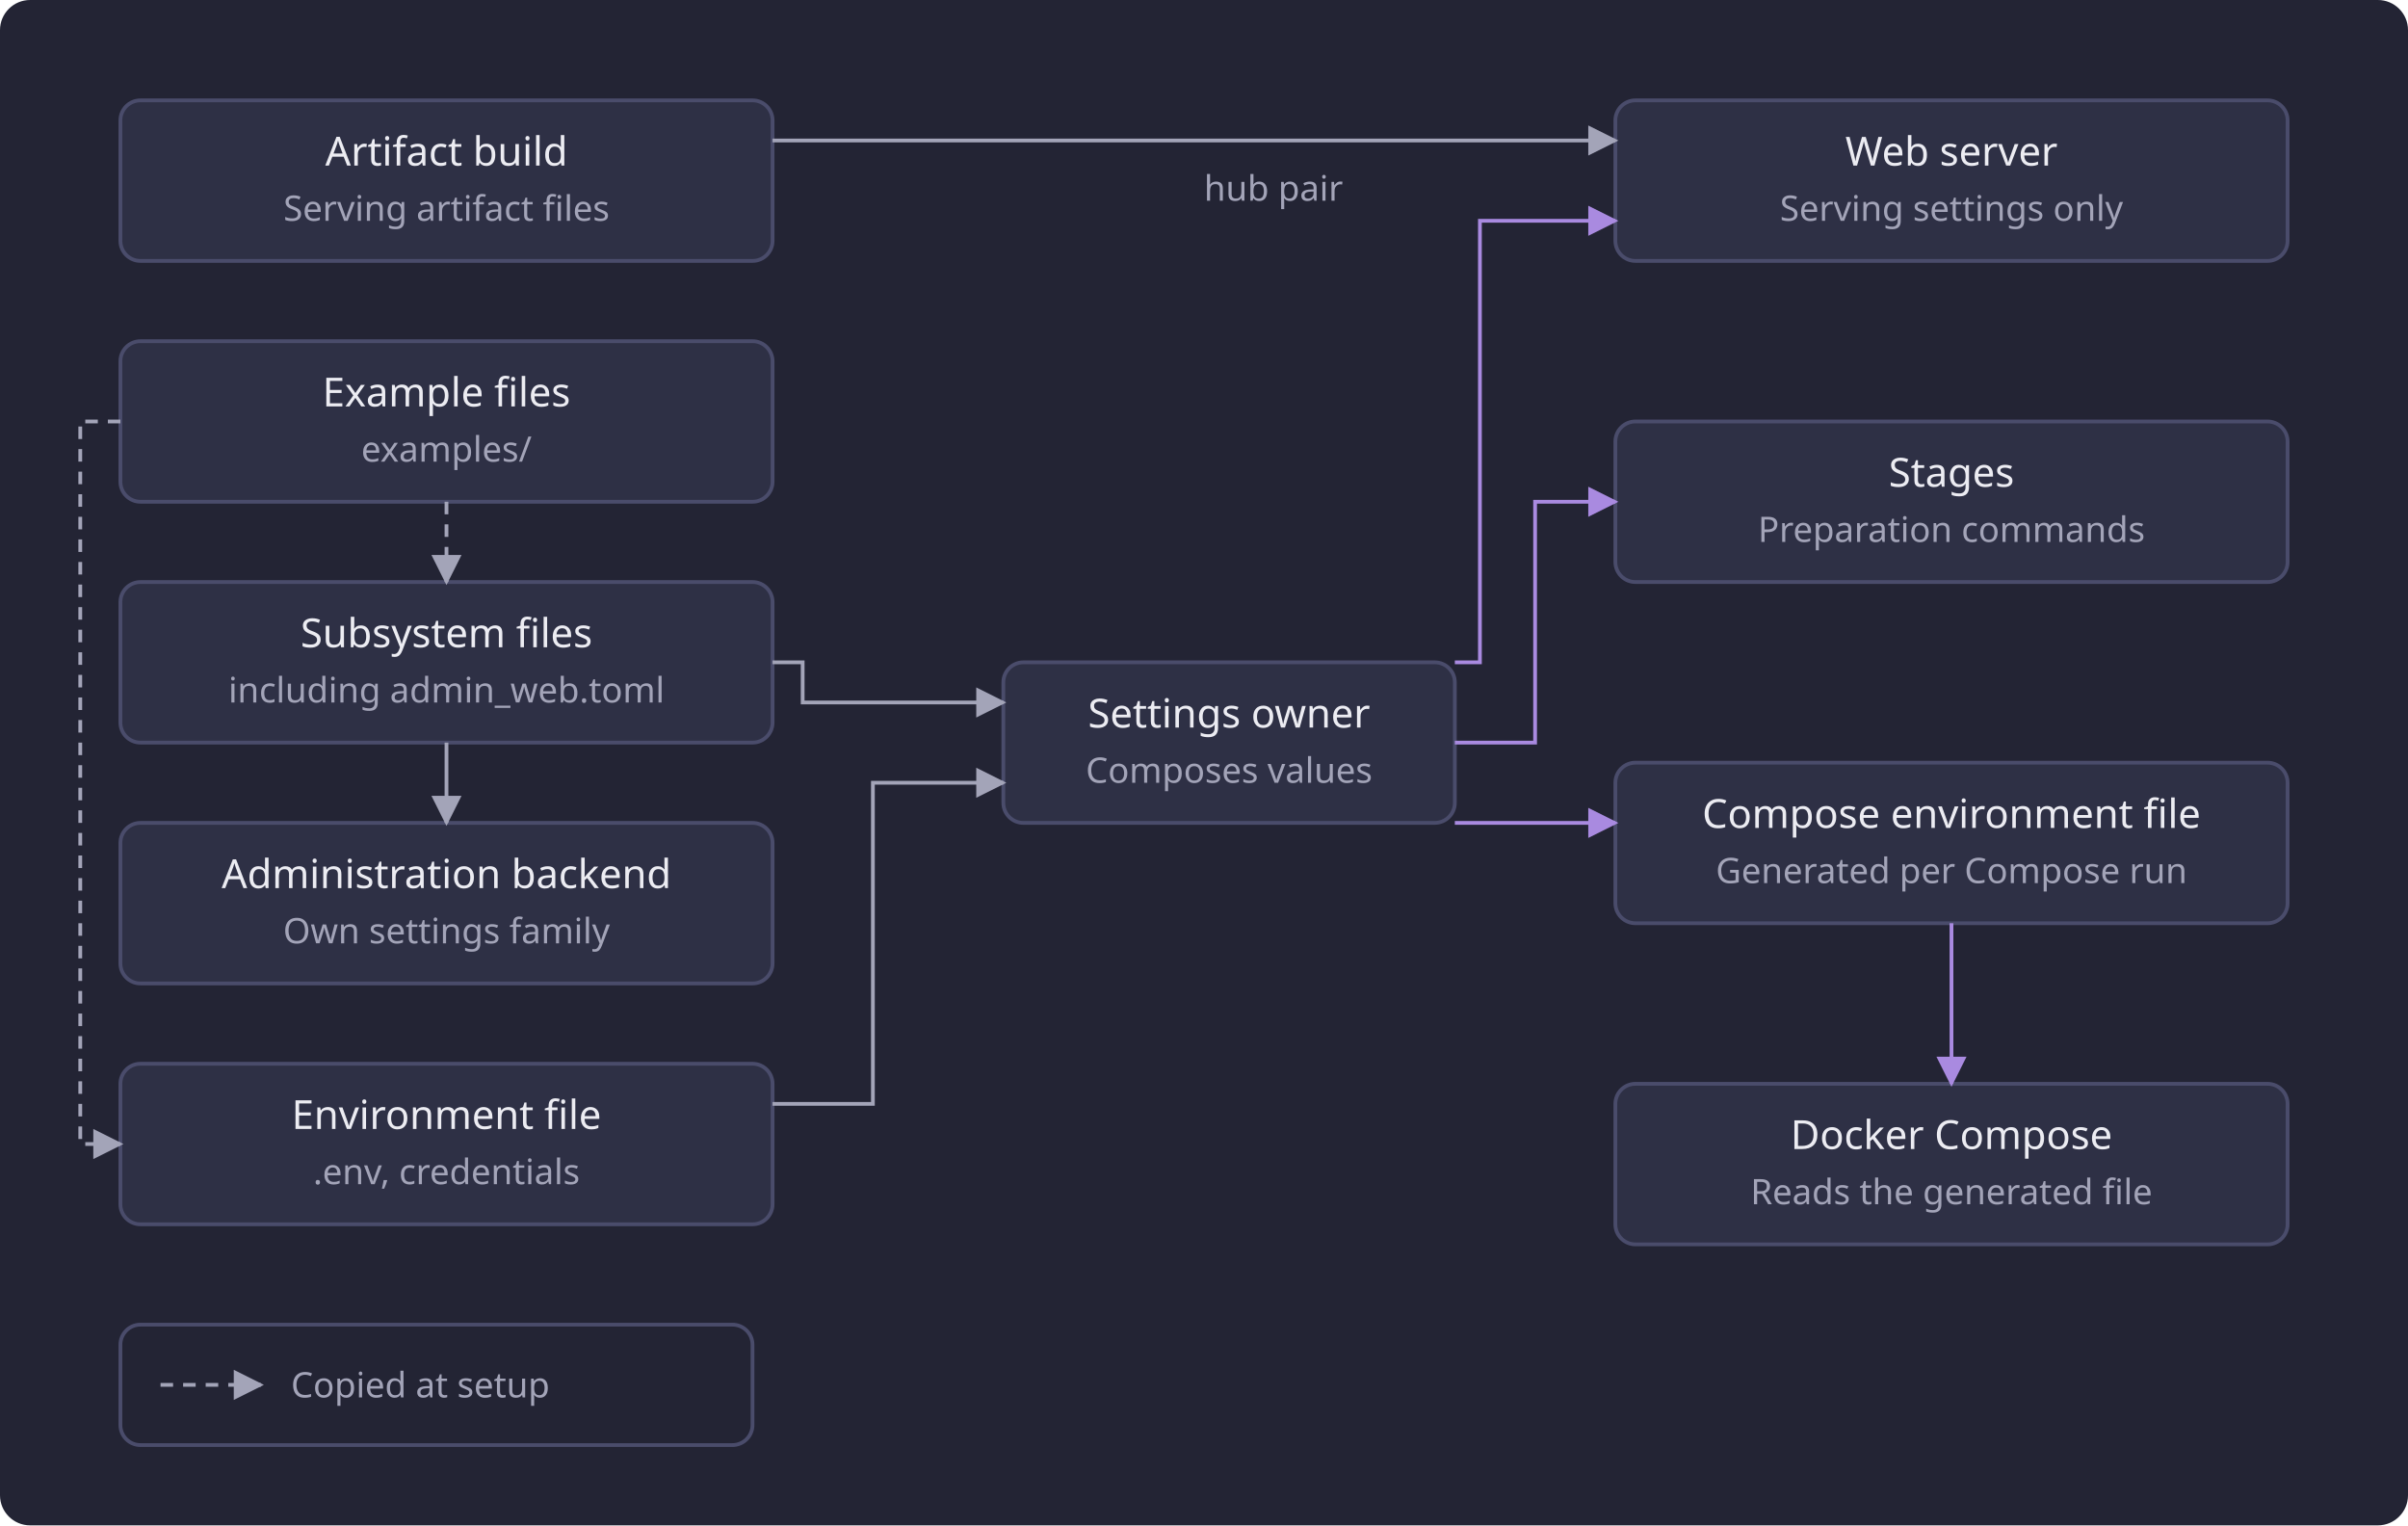
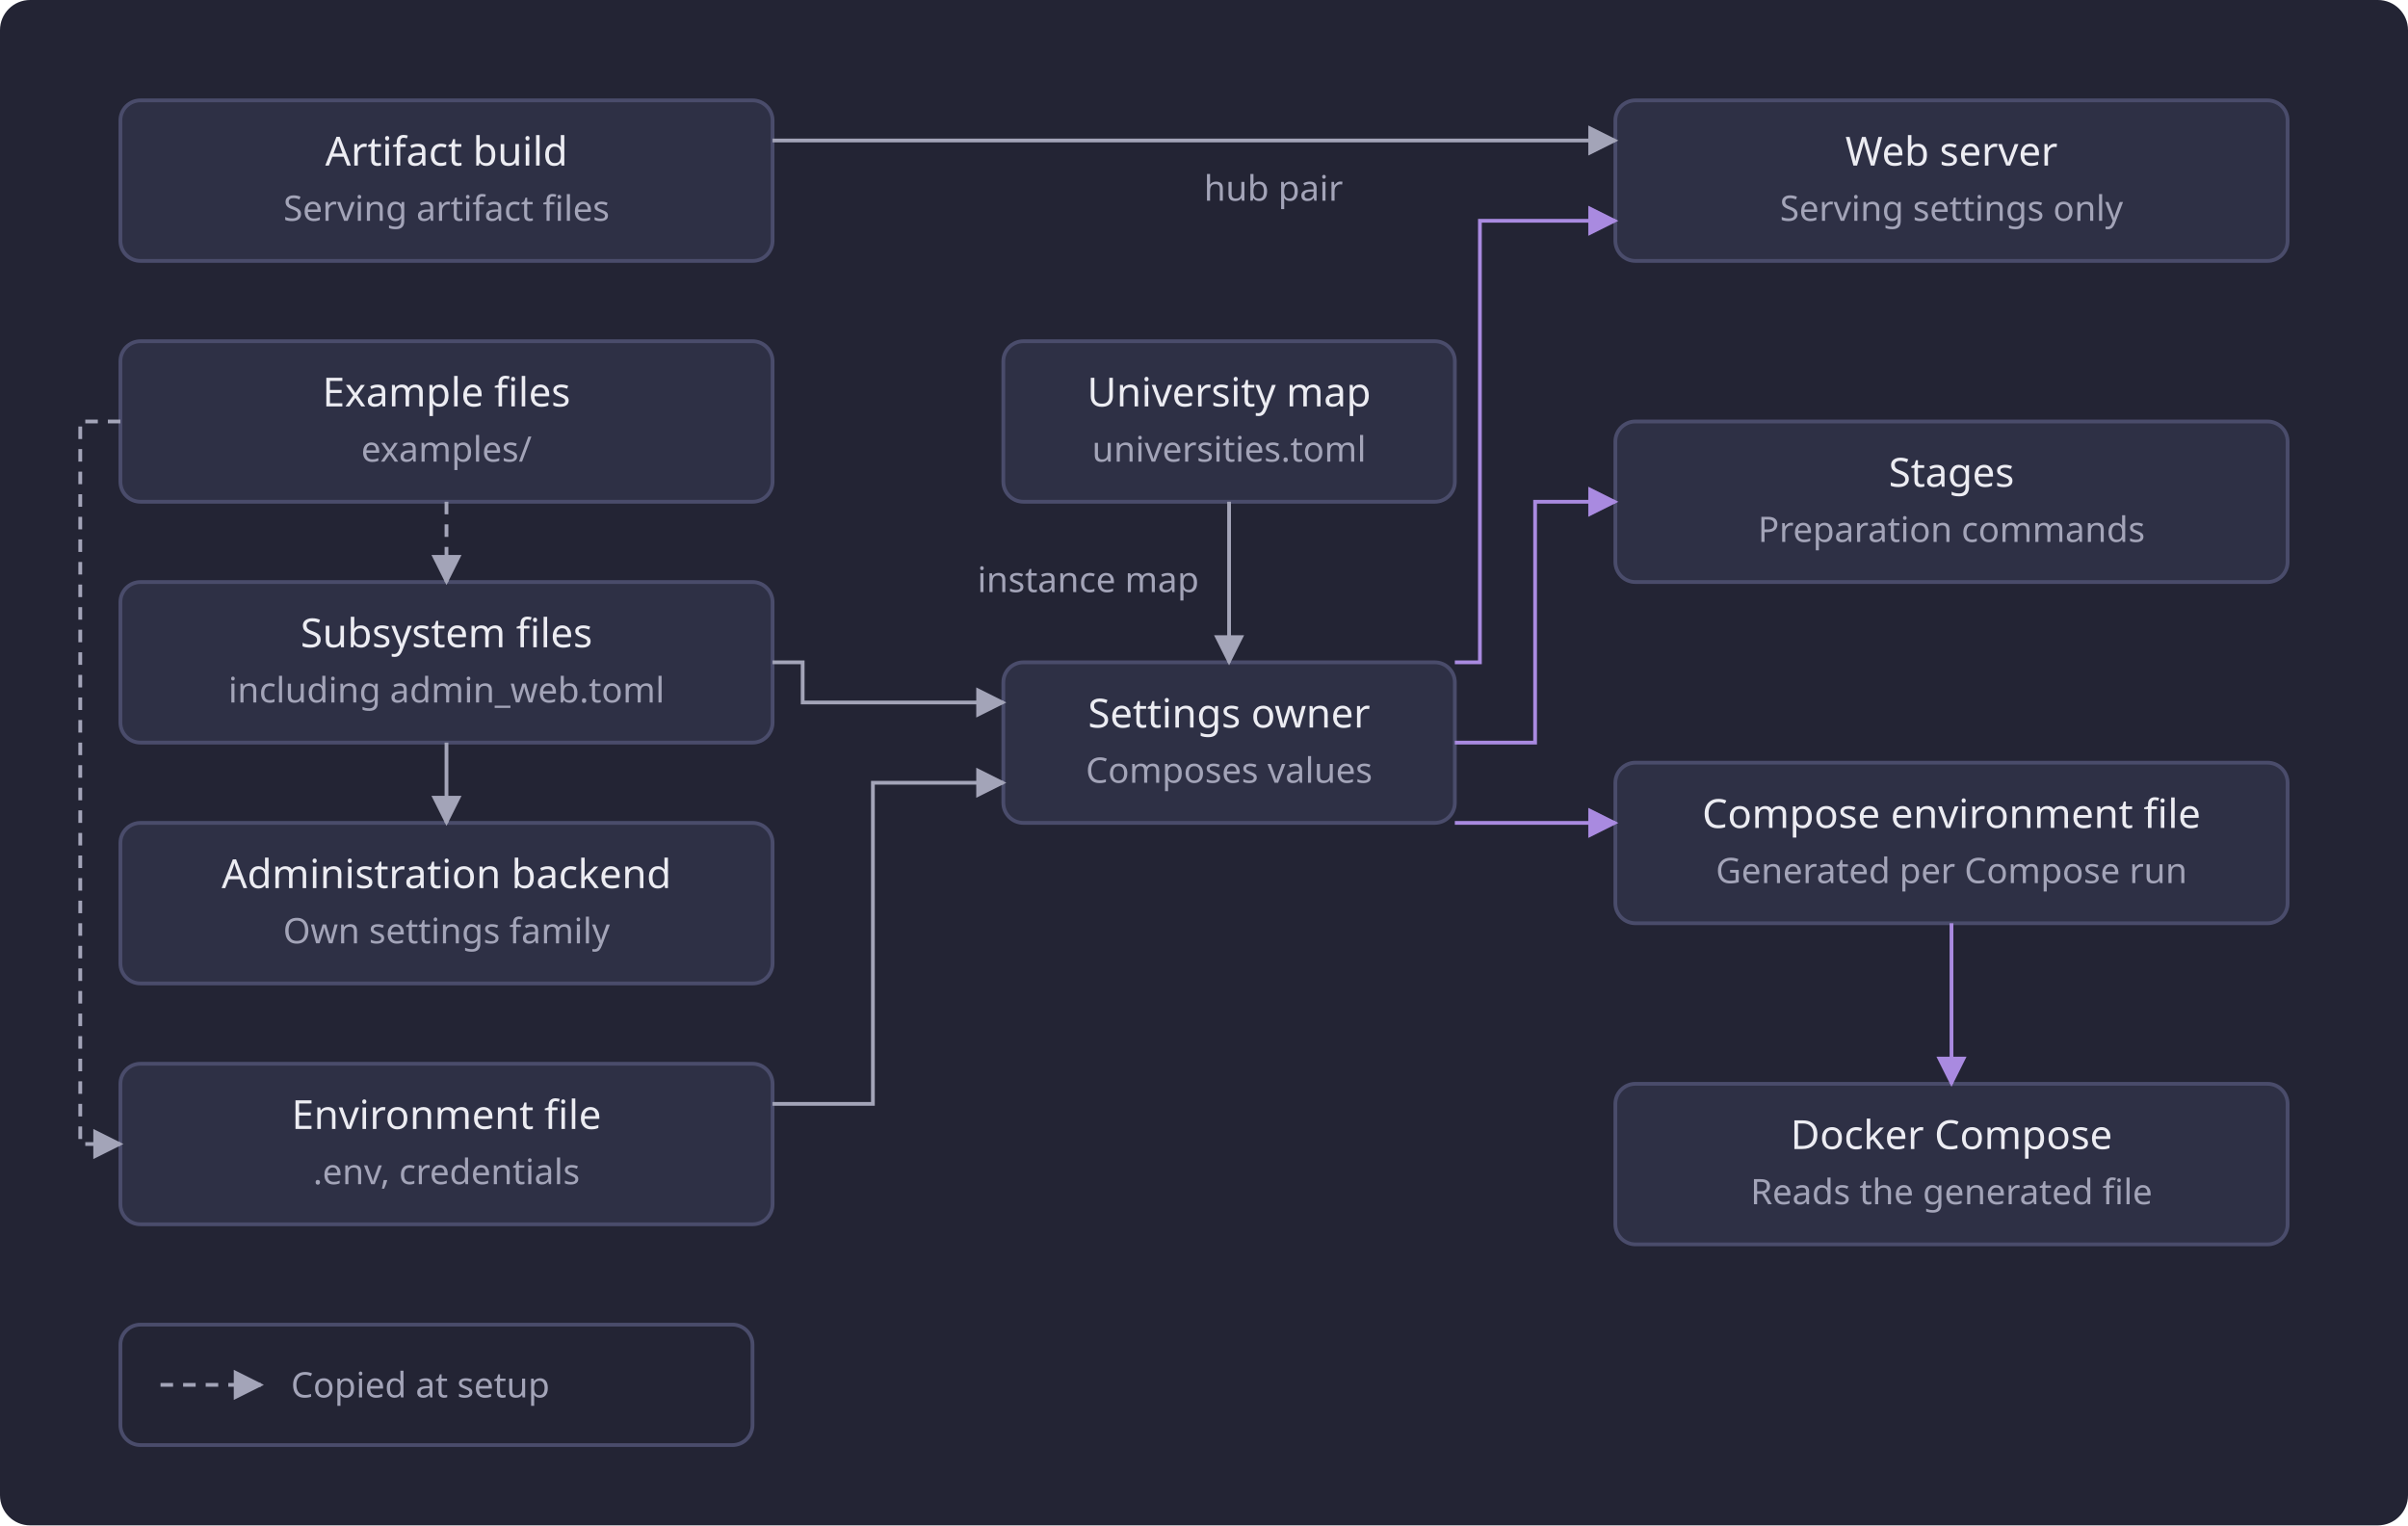
<svg xmlns="http://www.w3.org/2000/svg" viewBox="0 0 960 608" role="img" aria-labelledby="t d" font-family="system-ui, sans-serif">
  <defs>
    <marker id="arrow" viewBox="0 0 10 10" refX="9" refY="5" markerWidth="8" markerHeight="8" orient="auto-start-reverse">
      <path d="M0 0 L10 5 L0 10 z" fill="#a3a4b8" />
    </marker>
    <marker id="arrow-accent" viewBox="0 0 10 10" refX="9" refY="5" markerWidth="8" markerHeight="8" orient="auto-start-reverse">
      <path d="M0 0 L10 5 L0 10 z" fill="#a98ae0" />
    </marker>
  </defs>
  <rect width="960" height="608" rx="12" fill="#232434" />
  <rect x="48" y="40" width="260" height="64" rx="8" fill="#2e3045" stroke="#4a4c6b" stroke-width="1.5" />
  <text x="178" y="66" text-anchor="middle" font-size="16" fill="#ececf2">Artifact build</text>
  <text x="178" y="88" text-anchor="middle" font-size="14" fill="#a3a4b8">Serving artifact files</text>
  <rect x="48" y="136" width="260" height="64" rx="8" fill="#2e3045" stroke="#4a4c6b" stroke-width="1.5" />
  <text x="178" y="162" text-anchor="middle" font-size="16" fill="#ececf2">Example files</text>
  <text x="178" y="184" text-anchor="middle" font-size="14" fill="#a3a4b8">examples/</text>
  <rect x="48" y="232" width="260" height="64" rx="8" fill="#2e3045" stroke="#4a4c6b" stroke-width="1.5" />
  <text x="178" y="258" text-anchor="middle" font-size="16" fill="#ececf2">Subsystem files</text>
  <text x="178" y="280" text-anchor="middle" font-size="14" fill="#a3a4b8">including admin_web.toml</text>
  <rect x="48" y="328" width="260" height="64" rx="8" fill="#2e3045" stroke="#4a4c6b" stroke-width="1.5" />
  <text x="178" y="354" text-anchor="middle" font-size="16" fill="#ececf2">Administration backend</text>
  <text x="178" y="376" text-anchor="middle" font-size="14" fill="#a3a4b8">Own settings family</text>
  <rect x="48" y="424" width="260" height="64" rx="8" fill="#2e3045" stroke="#4a4c6b" stroke-width="1.5" />
  <text x="178" y="450" text-anchor="middle" font-size="16" fill="#ececf2">Environment file</text>
  <text x="178" y="472" text-anchor="middle" font-size="14" fill="#a3a4b8">.env, credentials</text>
+   <rect x="400" y="136" width="180" height="64" rx="8" fill="#2e3045" stroke="#4a4c6b" stroke-width="1.5" />
+   <text x="490" y="162" text-anchor="middle" font-size="16" fill="#ececf2">University map</text>
+   <text x="490" y="184" text-anchor="middle" font-size="14" fill="#a3a4b8">universities.toml</text>
  <rect x="400" y="264" width="180" height="64" rx="8" fill="#2e3045" stroke="#4a4c6b" stroke-width="1.5" />
  <text x="490" y="290" text-anchor="middle" font-size="16" fill="#ececf2">Settings owner</text>
  <text x="490" y="312" text-anchor="middle" font-size="14" fill="#a3a4b8">Composes values</text>
+   <line x1="490" y1="200" x2="490" y2="264" stroke="#a3a4b8" stroke-width="1.5" marker-end="url(#arrow)" />
+   <text x="478" y="236" text-anchor="end" font-size="14" fill="#a3a4b8">instance map</text>
  <rect x="644" y="40" width="268" height="64" rx="8" fill="#2e3045" stroke="#4a4c6b" stroke-width="1.5" />
  <text x="778" y="66" text-anchor="middle" font-size="16" fill="#ececf2">Web server</text>
  <text x="778" y="88" text-anchor="middle" font-size="14" fill="#a3a4b8">Serving settings only</text>
  <rect x="644" y="168" width="268" height="64" rx="8" fill="#2e3045" stroke="#4a4c6b" stroke-width="1.5" />
  <text x="778" y="194" text-anchor="middle" font-size="16" fill="#ececf2">Stages</text>
  <text x="778" y="216" text-anchor="middle" font-size="14" fill="#a3a4b8">Preparation commands</text>
  <rect x="644" y="304" width="268" height="64" rx="8" fill="#2e3045" stroke="#4a4c6b" stroke-width="1.5" />
  <text x="778" y="330" text-anchor="middle" font-size="16" fill="#ececf2">Compose environment file</text>
  <text x="778" y="352" text-anchor="middle" font-size="14" fill="#a3a4b8">Generated per Compose run</text>
  <rect x="644" y="432" width="268" height="64" rx="8" fill="#2e3045" stroke="#4a4c6b" stroke-width="1.5" />
  <text x="778" y="458" text-anchor="middle" font-size="16" fill="#ececf2">Docker Compose</text>
  <text x="778" y="480" text-anchor="middle" font-size="14" fill="#a3a4b8">Reads the generated file</text>
  <line x1="178" y1="200" x2="178" y2="232" stroke="#a3a4b8" stroke-width="1.5" stroke-dasharray="5 4" marker-end="url(#arrow)" />
  <line x1="178" y1="296" x2="178" y2="328" stroke="#a3a4b8" stroke-width="1.5" marker-end="url(#arrow)" />
  <polyline points="48,168 32,168 32,456 48,456" fill="none" stroke="#a3a4b8" stroke-width="1.5" stroke-dasharray="5 4" marker-end="url(#arrow)" />
  <polyline points="308,264 320,264 320,280 400,280" fill="none" stroke="#a3a4b8" stroke-width="1.5" marker-end="url(#arrow)" />
  <polyline points="308,440 348,440 348,312 400,312" fill="none" stroke="#a3a4b8" stroke-width="1.5" marker-end="url(#arrow)" />
  <polyline points="308,56 644,56" fill="none" stroke="#a3a4b8" stroke-width="1.5" marker-end="url(#arrow)" />
  <text x="480" y="80" font-size="14" fill="#a3a4b8">hub pair</text>
  <polyline points="580,264 590,264 590,88 644,88" fill="none" stroke="#a98ae0" stroke-width="1.5" marker-end="url(#arrow-accent)" />
  <polyline points="580,296 612,296 612,200 644,200" fill="none" stroke="#a98ae0" stroke-width="1.5" marker-end="url(#arrow-accent)" />
  <line x1="580" y1="328" x2="644" y2="328" stroke="#a98ae0" stroke-width="1.5" marker-end="url(#arrow-accent)" />
  <line x1="778" y1="368" x2="778" y2="432" stroke="#a98ae0" stroke-width="1.5" marker-end="url(#arrow-accent)" />
  <rect x="48" y="528" width="252" height="48" rx="8" fill="none" stroke="#4a4c6b" stroke-width="1.5" />
  <line x1="64" y1="552" x2="104" y2="552" stroke="#a3a4b8" stroke-width="1.5" stroke-dasharray="5 4" marker-end="url(#arrow)" />
  <text x="116" y="557" font-size="14" fill="#a3a4b8">Copied at setup</text>
</svg>
